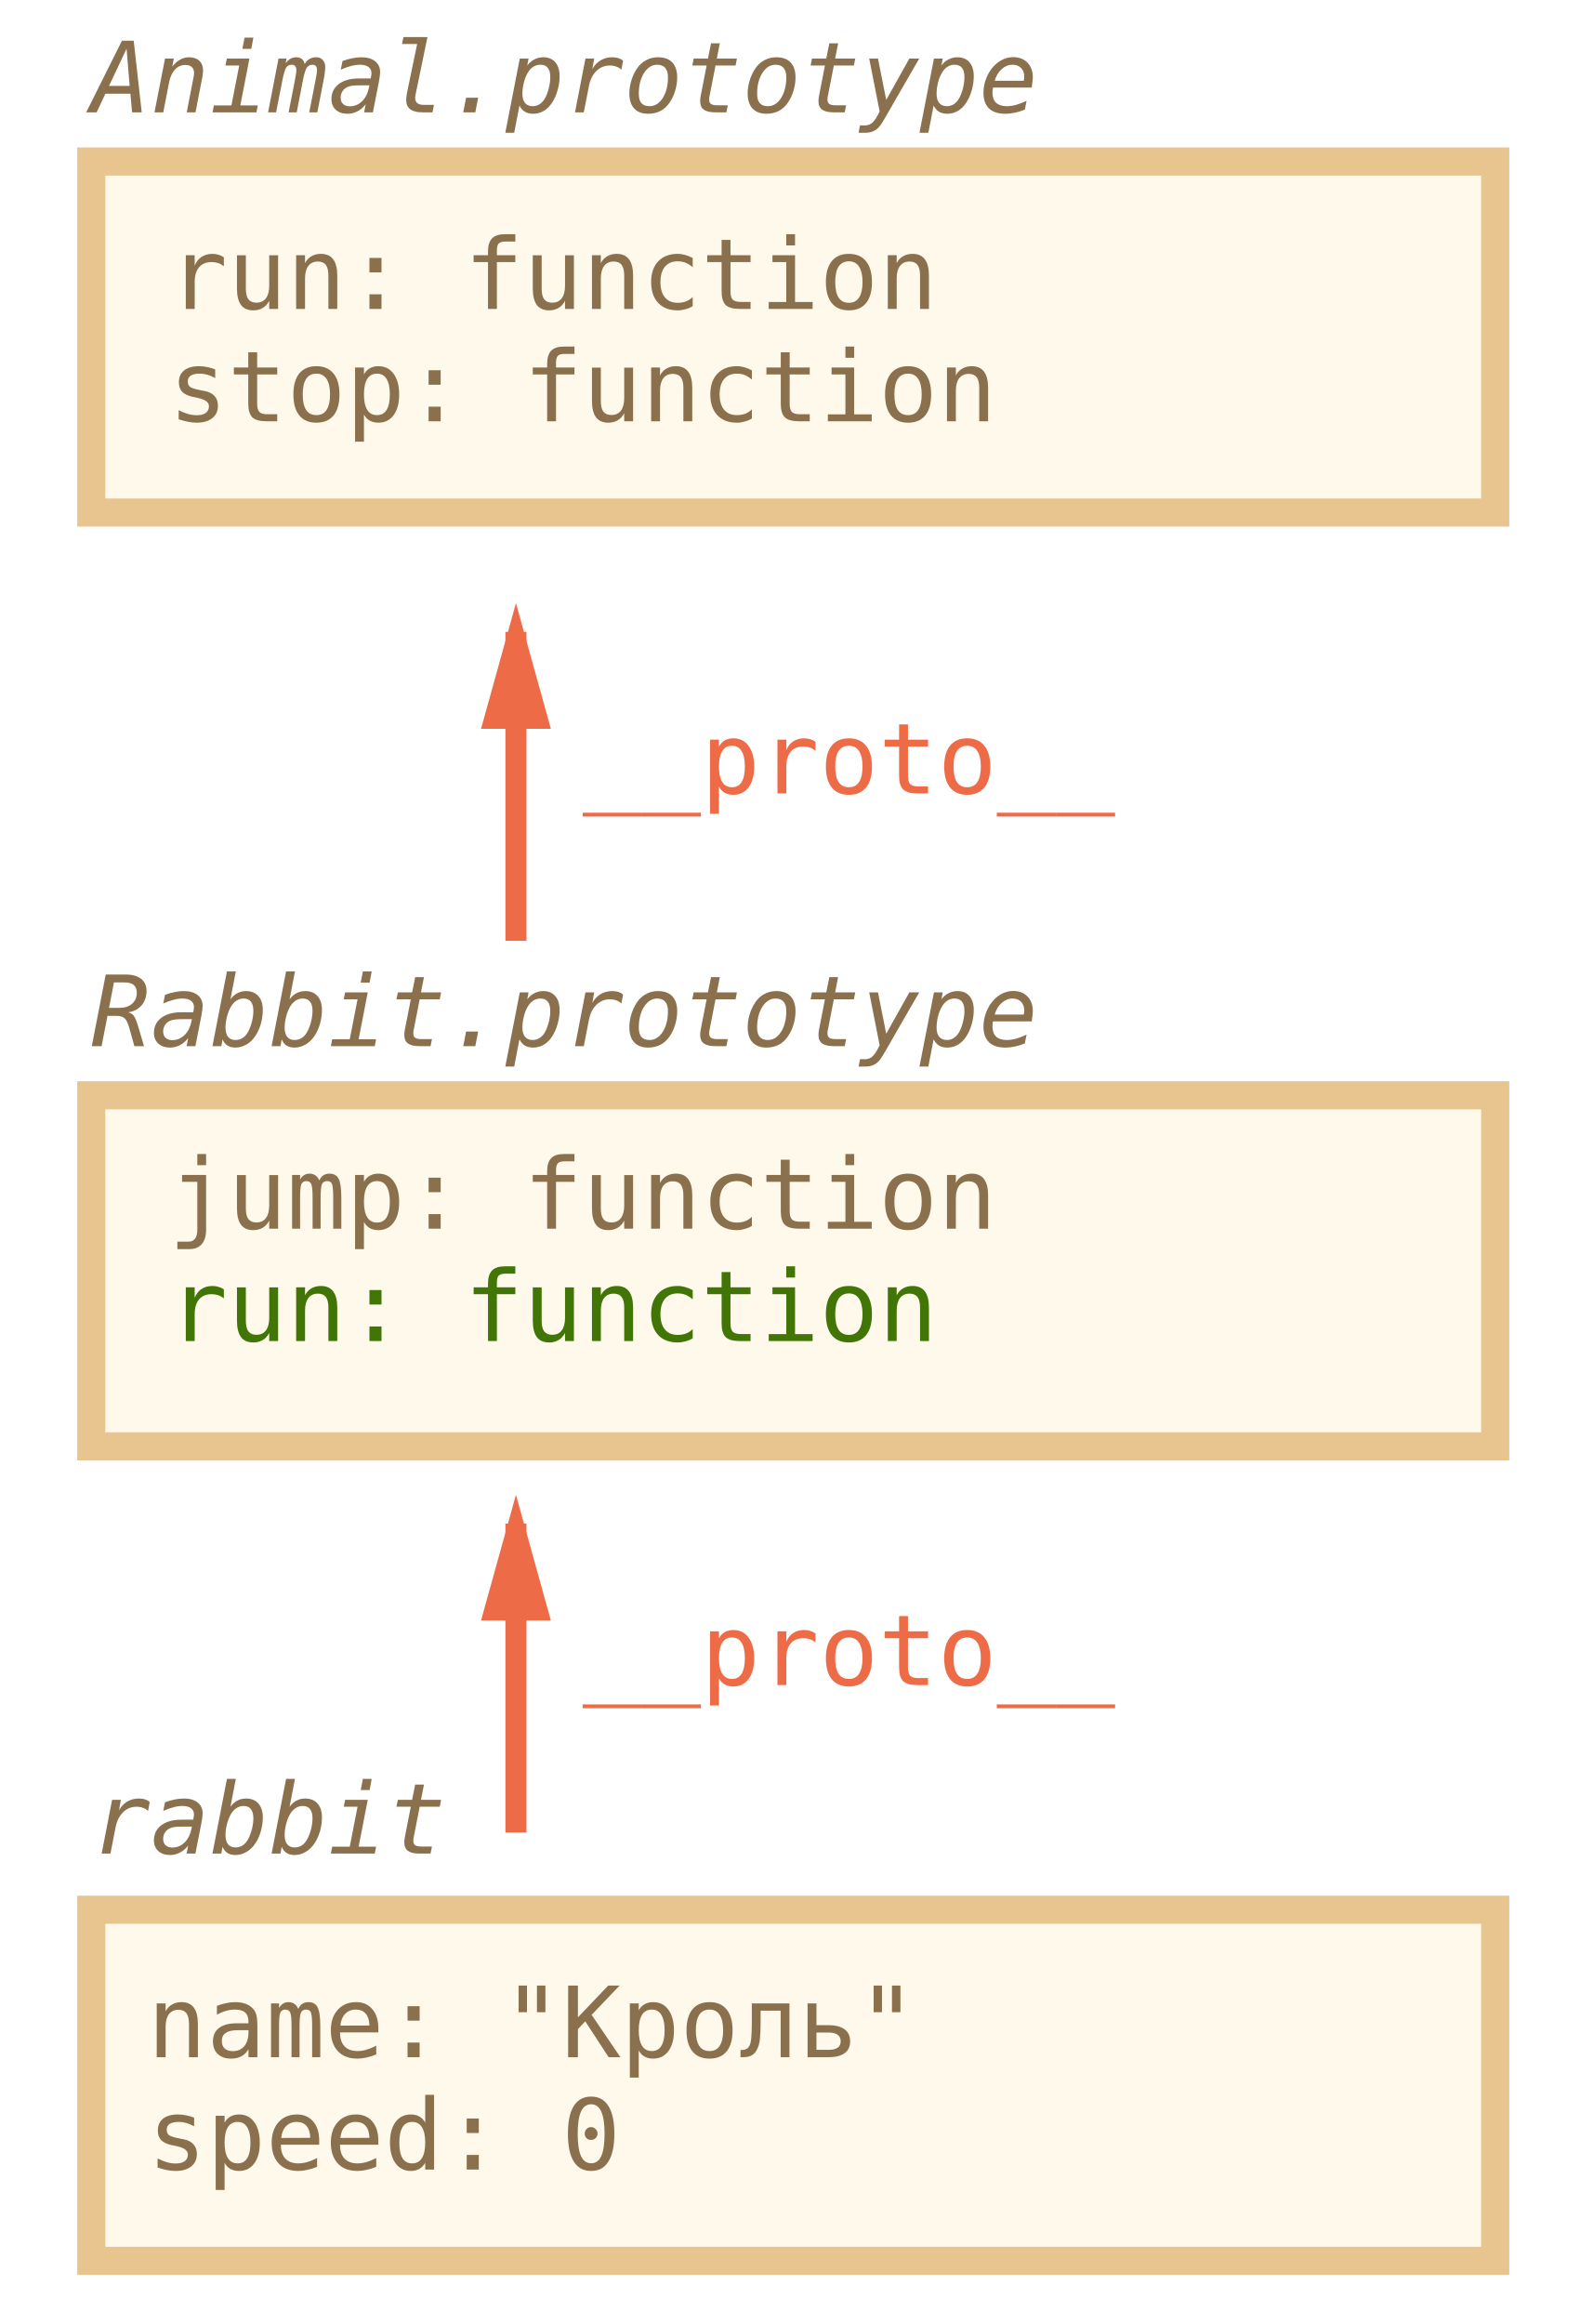
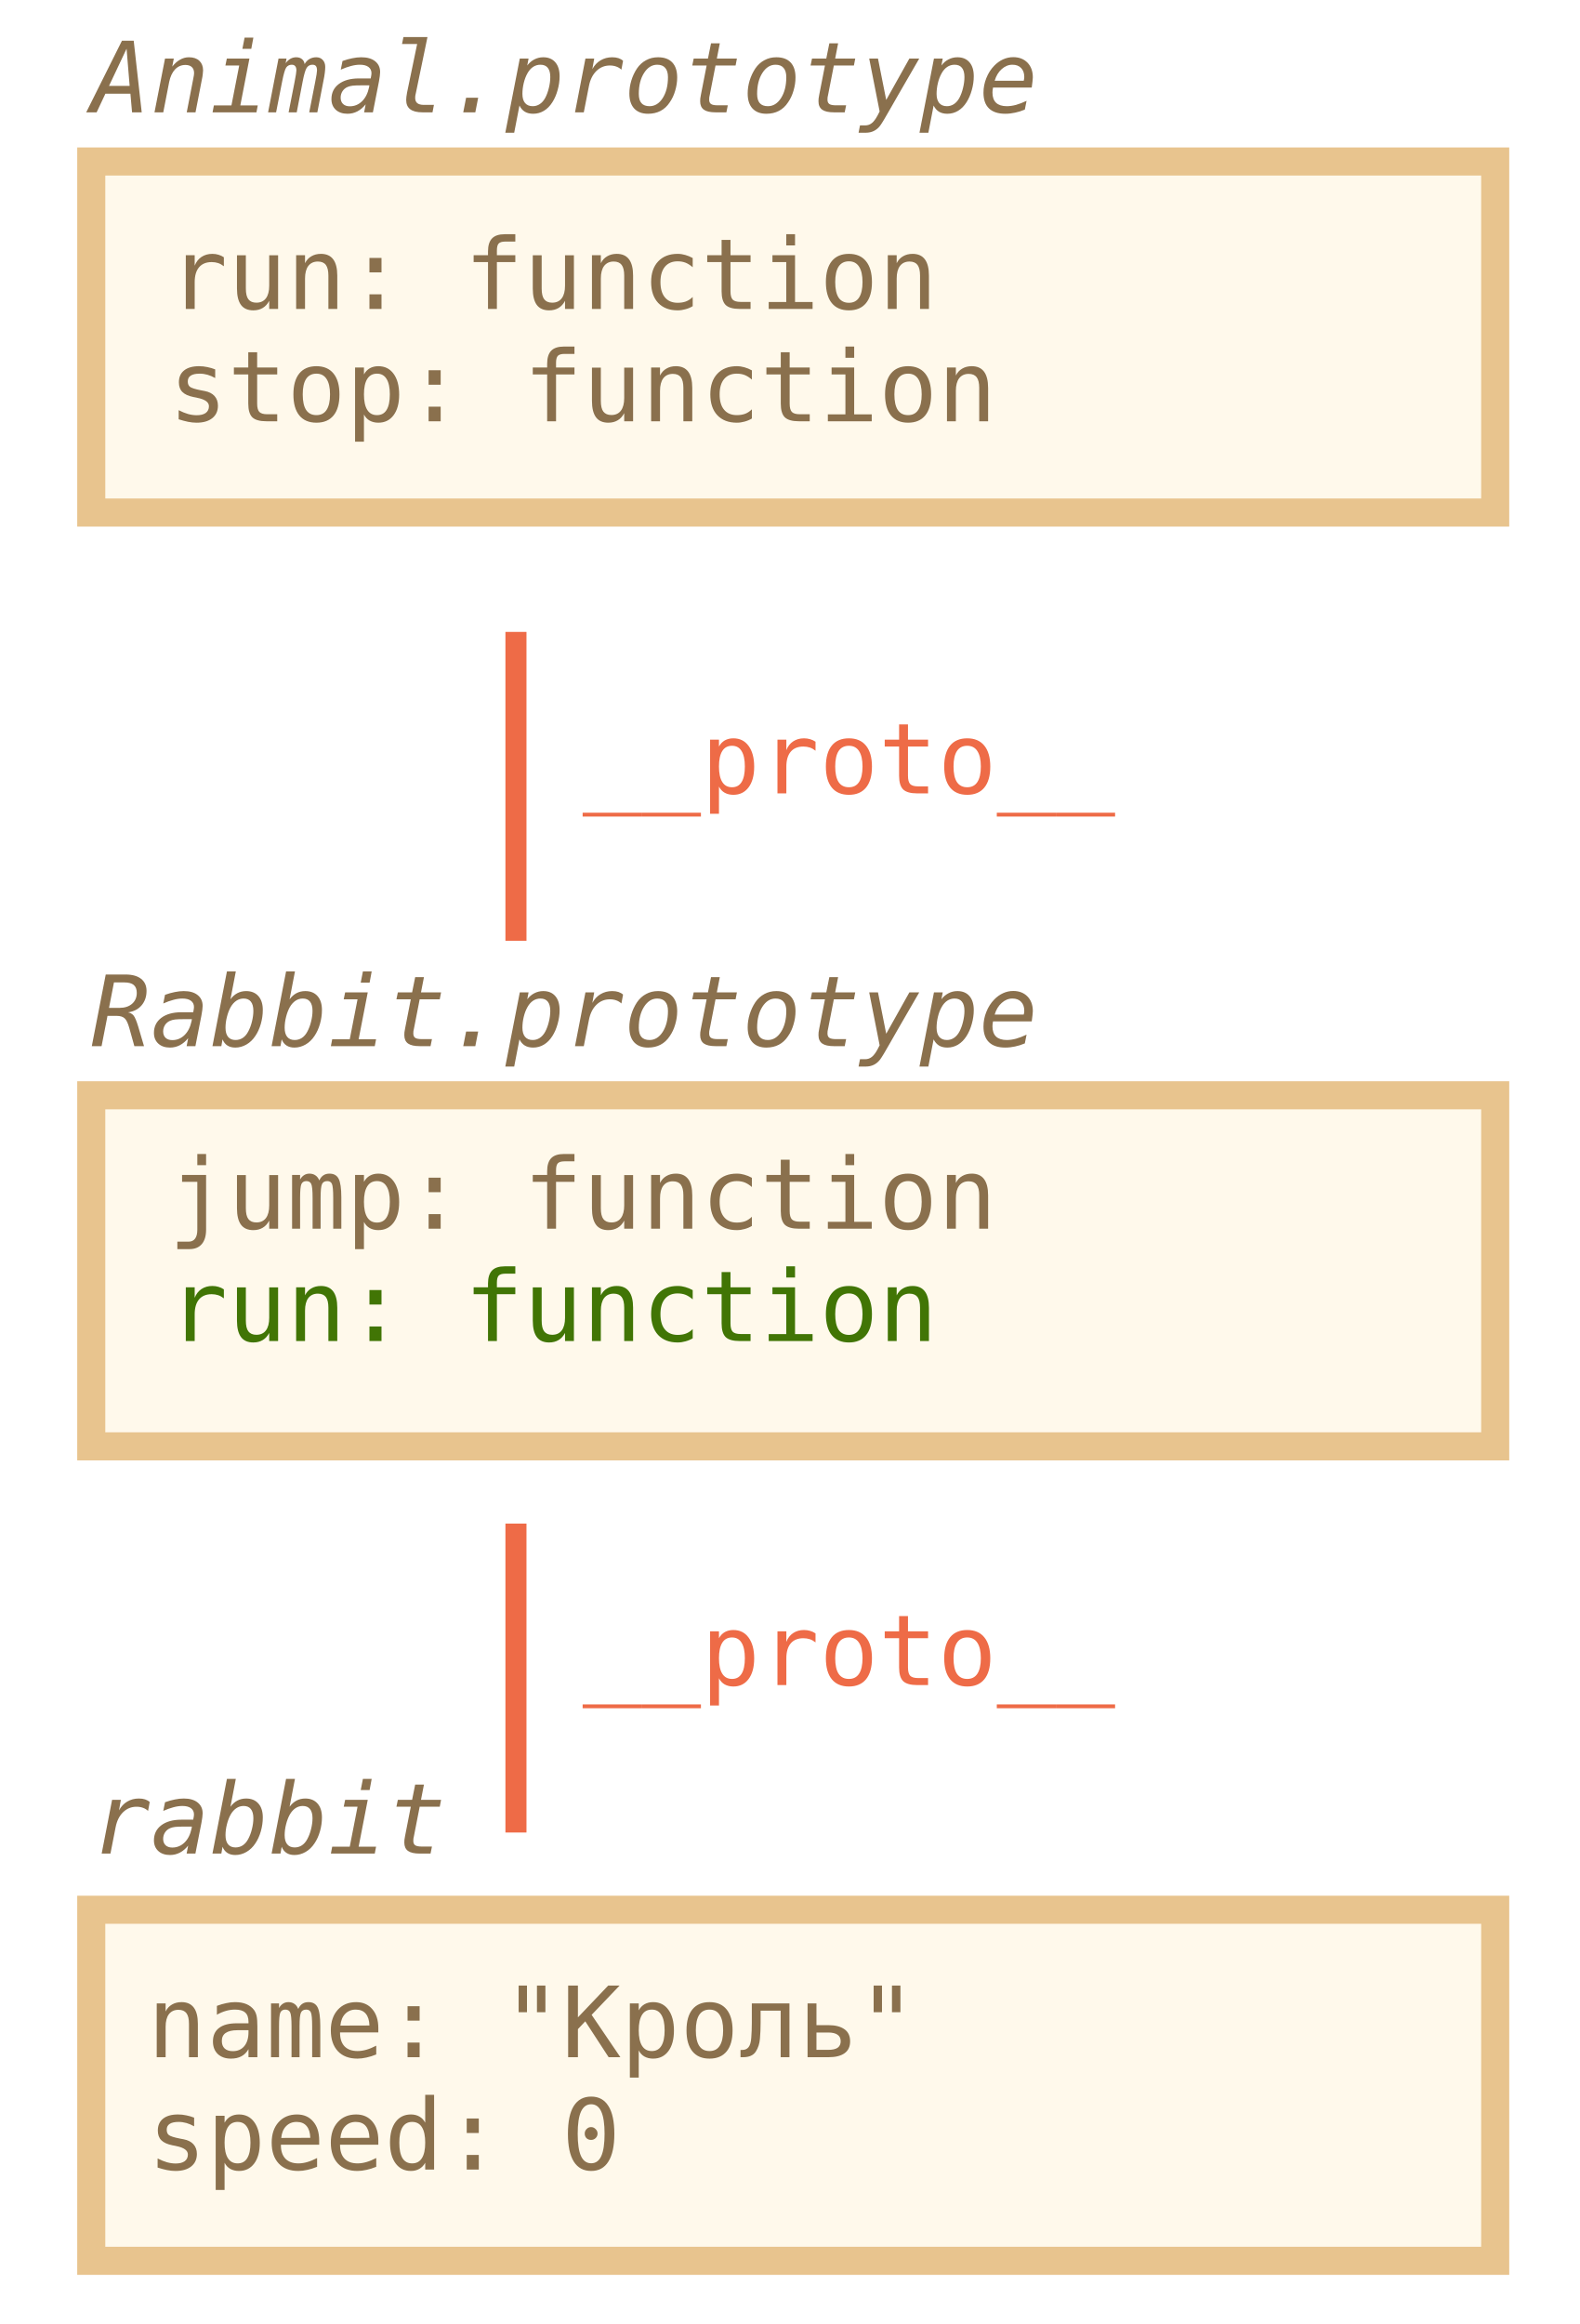
<svg xmlns="http://www.w3.org/2000/svg" width="225px" height="331px" viewBox="0 0 225 331" version="1.1">
  <defs />
  <g id="combined" stroke="none" stroke-width="1" fill="none" fill-rule="evenodd">
    <g id="class-inheritance-rabbit-run-animal.svg">
      <rect id="Rectangle-1" stroke="#E8C48E" stroke-width="4" fill="#FFF9EB" x="13" y="156" width="200" height="50" />
      <text id="jump:-function" font-family="Consolas" font-size="14" font-weight="normal">
        <tspan x="24" y="175" fill="#8A704D">jump: function</tspan>
        <tspan x="131.762" y="175" fill="#999647" />
        <tspan x="24" y="191" fill="#417505">run: function</tspan>
      </text>
      <text id="Rabbit.prototype" font-family="Consolas" font-size="14" font-style="italic" font-weight="normal" fill="#8A704D">
        <tspan x="13" y="149">Rabbit.prototype</tspan>
      </text>
      <text id="rabbit" font-family="Consolas" font-size="14" font-style="italic" font-weight="normal" fill="#8A704D">
        <tspan x="13" y="264">rabbit</tspan>
      </text>
      <rect id="Rectangle-1" stroke="#E8C48E" stroke-width="4" fill="#FFF9EB" x="13" y="23" width="200" height="50" />
      <text id="run:-function" font-family="Consolas" font-size="14" font-weight="normal" fill="#8A704D">
        <tspan x="24" y="44">run: function</tspan>
        <tspan x="24" y="60">stop: function</tspan>
      </text>
      <text id="Animal.prototype" font-family="Consolas" font-size="14" font-style="italic" font-weight="normal" fill="#8A704D">
        <tspan x="13" y="16">Animal.prototype</tspan>
      </text>
      <rect id="Rectangle-1" stroke="#E8C48E" stroke-width="4" fill="#FFF9EB" x="13" y="272" width="200" height="50" />
      <path d="M73.5,259.5 L73.5,218.5" id="Line" stroke="#EE6B47" stroke-width="3" stroke-linecap="square" fill="#EE6B47" />
-       <path id="Line-decoration-1" d="M73.5,218.5 C72.45,222.28 71.55,225.52 70.5,229.3 C72.6,229.3 74.4,229.3 76.5,229.3 C75.45,225.52 74.55,222.28 73.5,218.5 C73.5,218.5 73.5,218.5 73.5,218.5 Z" stroke="#EE6B47" stroke-width="3" stroke-linecap="square" fill="#EE6B47" />
      <text id="__proto__" font-family="Consolas" font-size="14" font-weight="normal" fill="#EE6B47">
        <tspan x="83" y="240">__proto__</tspan>
      </text>
      <path d="M73.5,132.5 L73.5,91.5" id="Line-2" stroke="#EE6B47" stroke-width="3" stroke-linecap="square" fill="#EE6B47" />
-       <path id="Line-2-decoration-1" d="M73.5,91.5 C72.45,95.28 71.55,98.52 70.5,102.3 C72.6,102.3 74.4,102.3 76.5,102.3 C75.45,98.52 74.55,95.28 73.5,91.5 C73.5,91.5 73.5,91.5 73.5,91.5 Z" stroke="#EE6B47" stroke-width="3" stroke-linecap="square" fill="#EE6B47" />
      <text id="__proto__-2" font-family="Consolas" font-size="14" font-weight="normal" fill="#EE6B47">
        <tspan x="83" y="113">__proto__</tspan>
      </text>
      <text id="name:-&quot;Кроль&quot;" font-family="Consolas" font-size="14" font-weight="normal" fill="#8A704D">
        <tspan x="21" y="293">name: "Кроль"</tspan>
        <tspan x="21" y="309">speed: 0</tspan>
      </text>
    </g>
  </g>
</svg>
